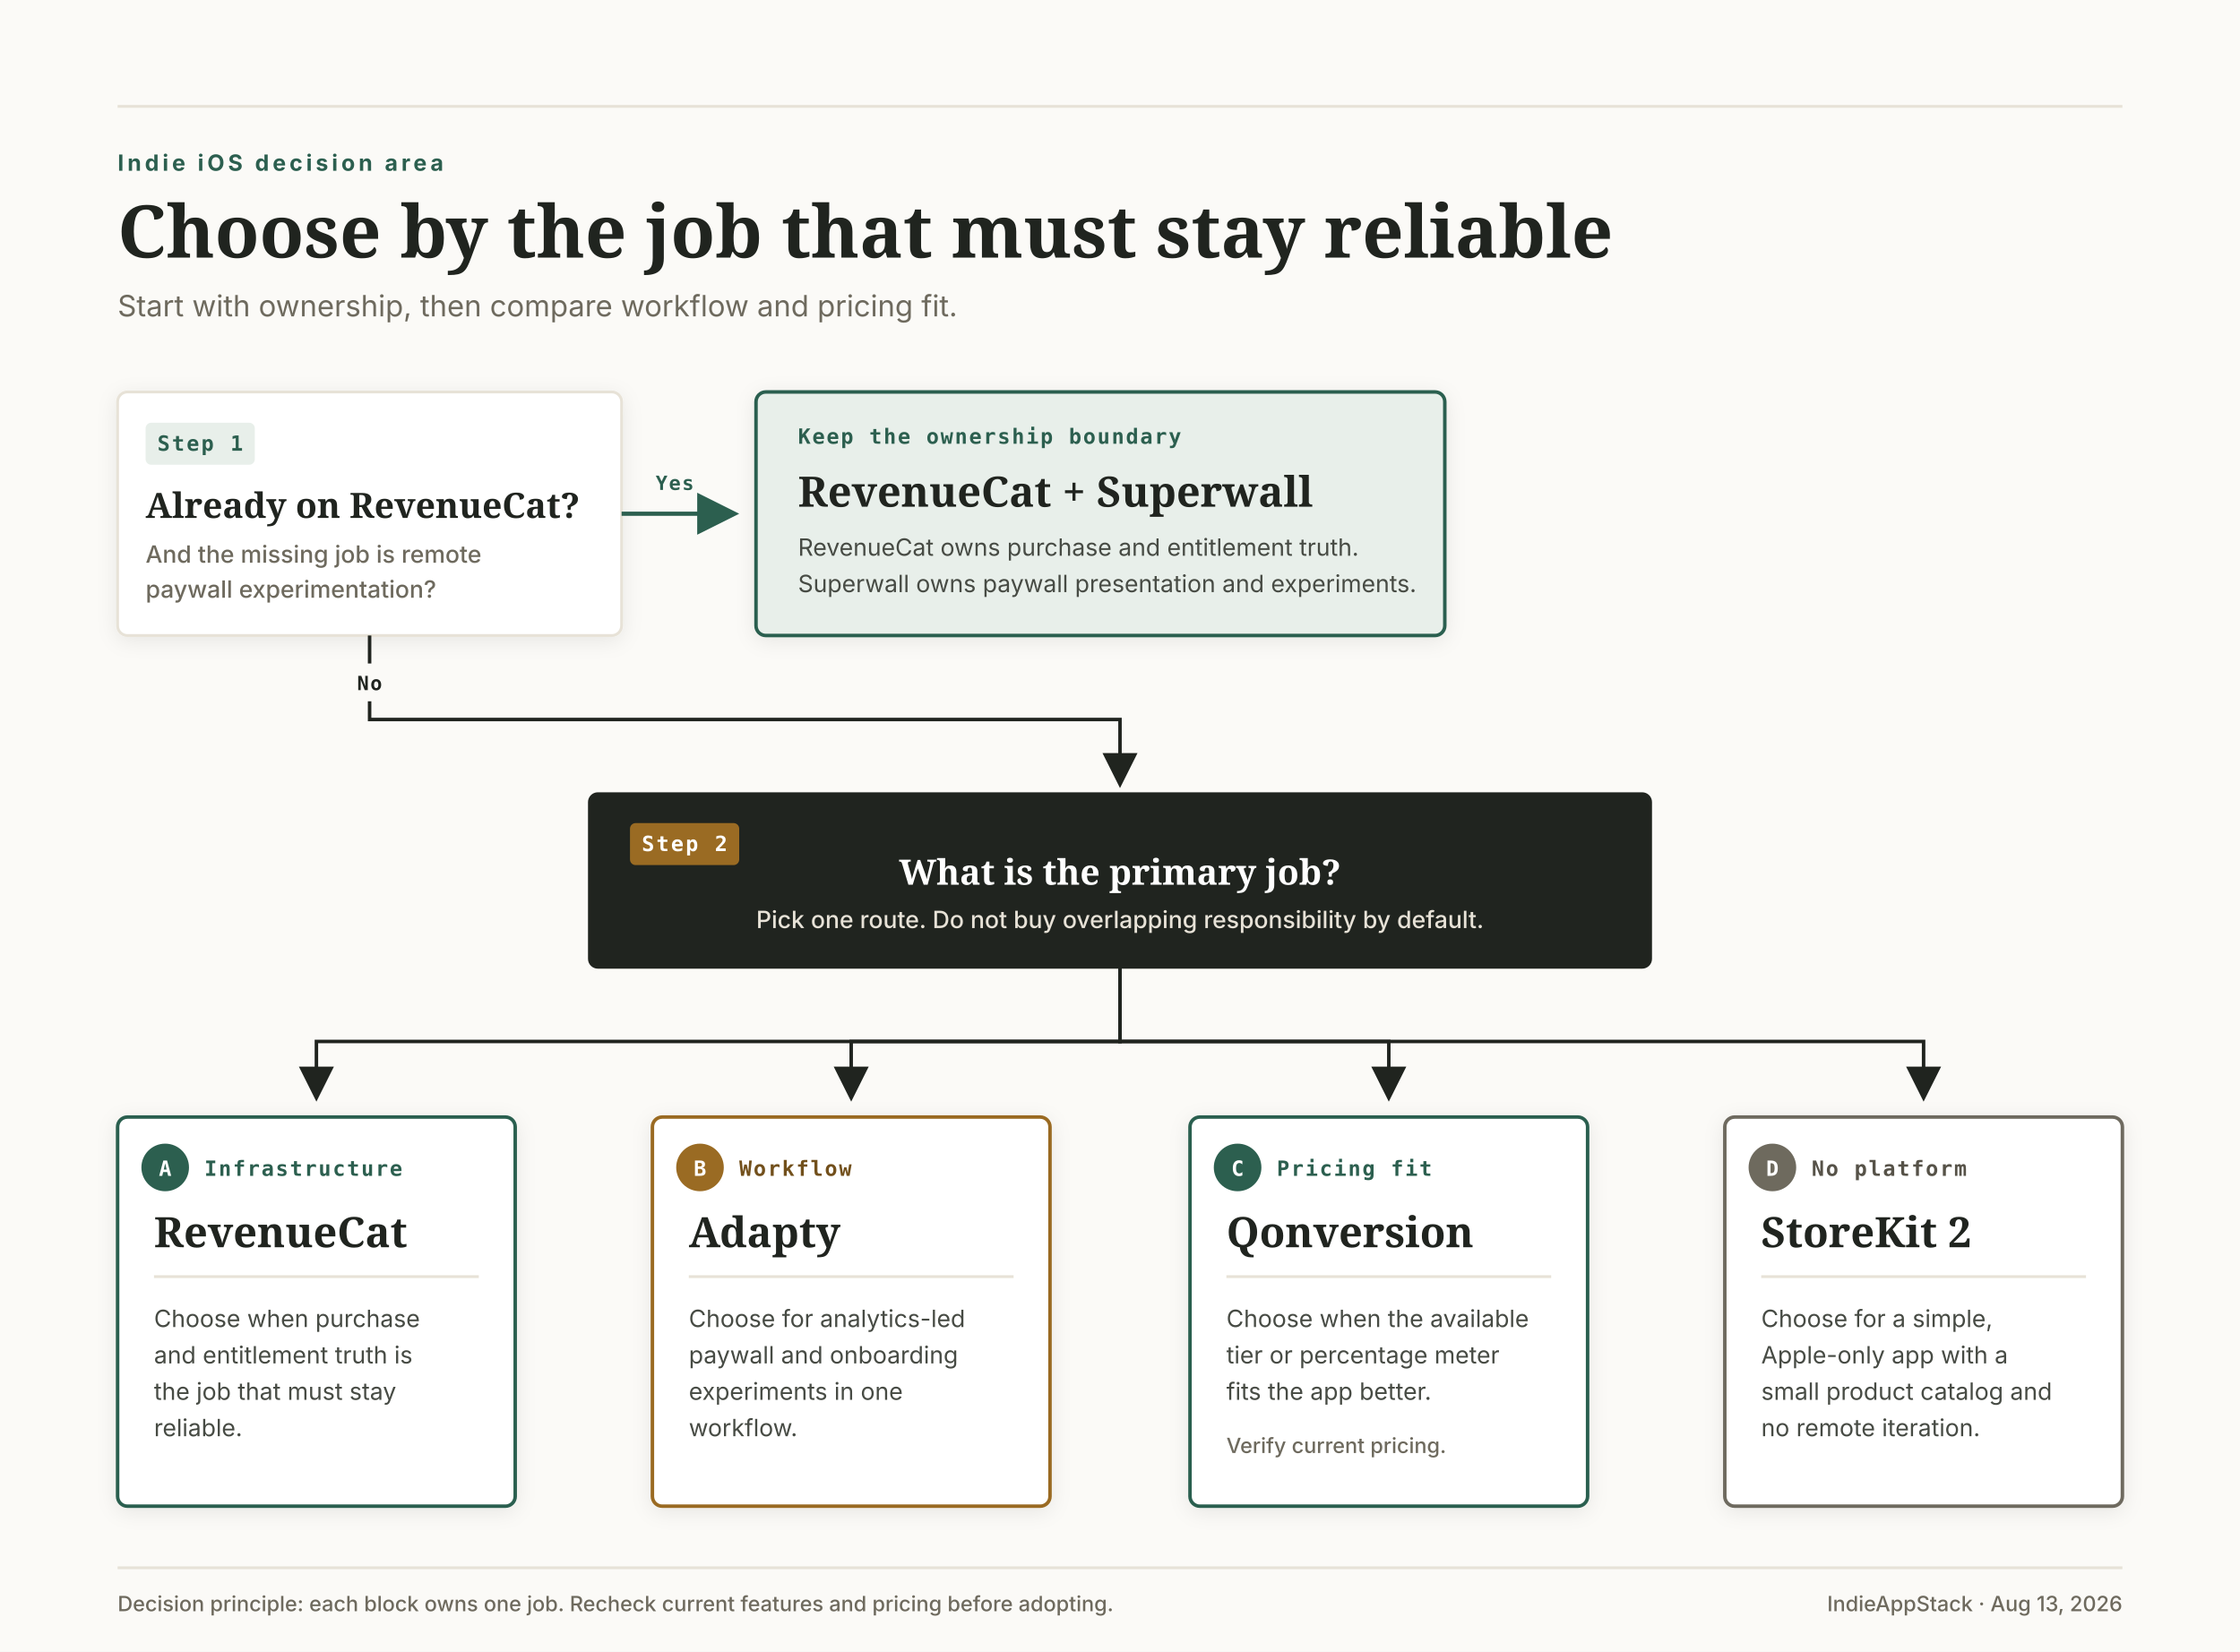
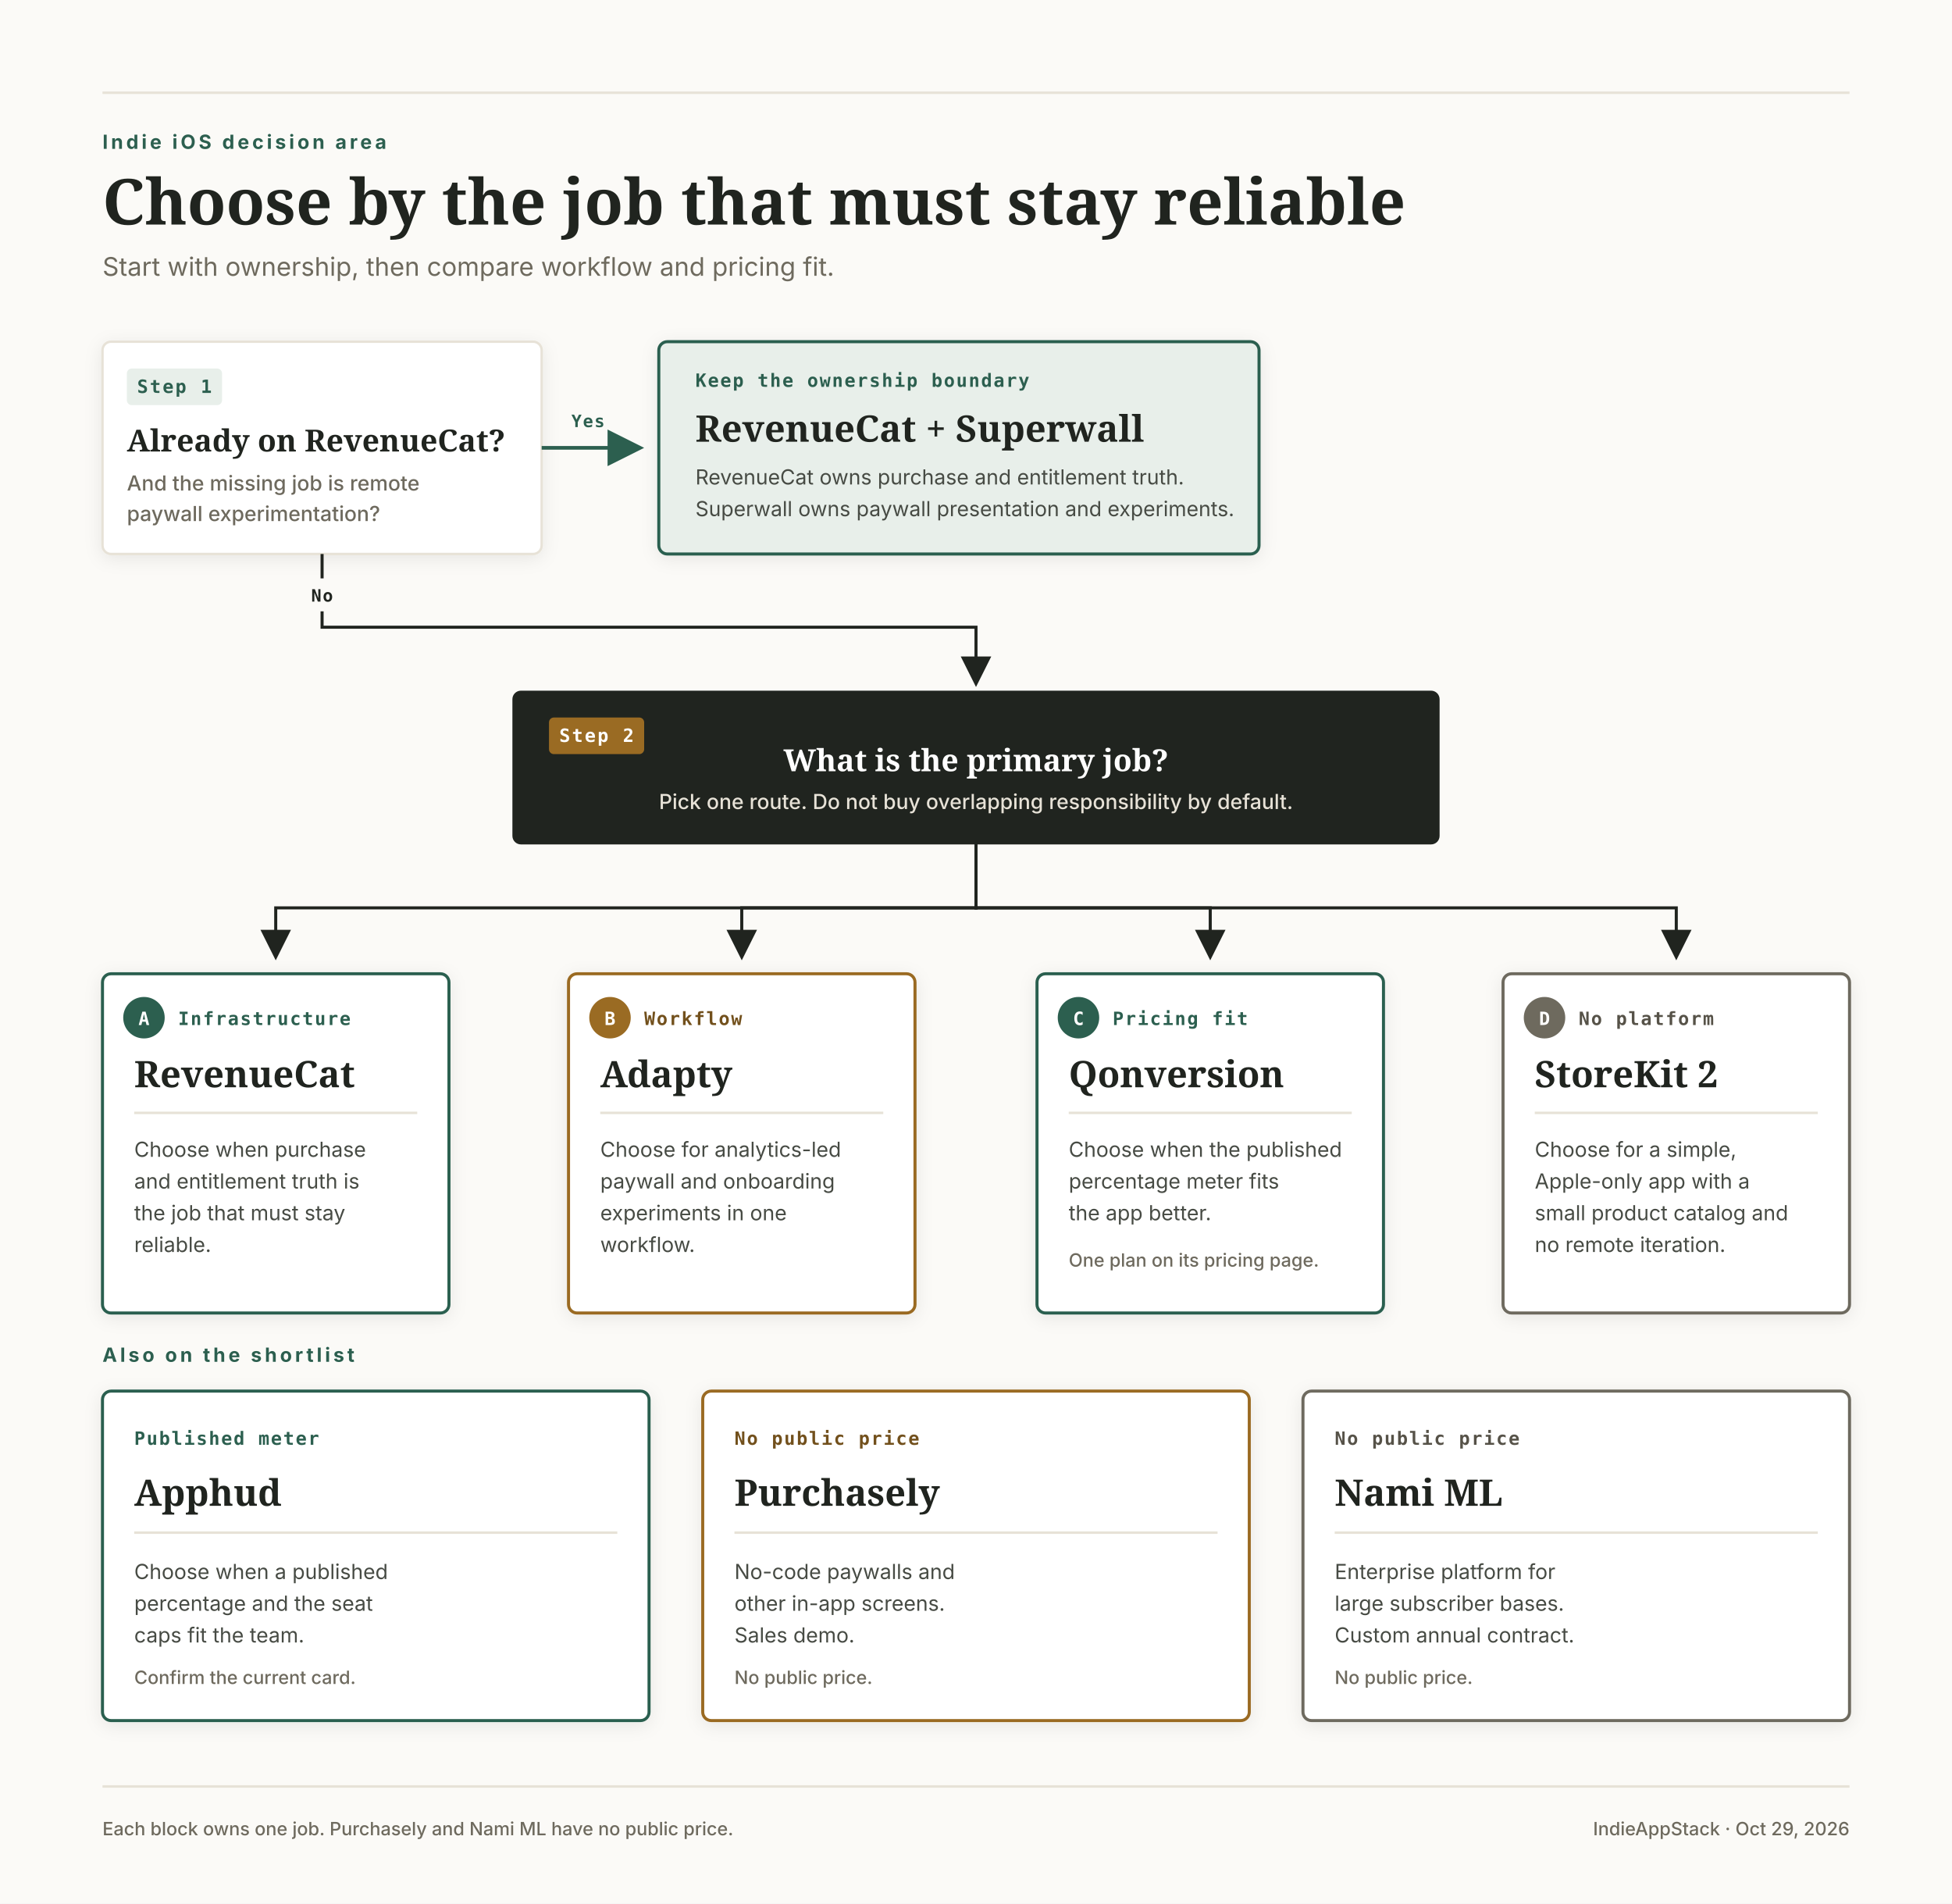
- <svg xmlns="http://www.w3.org/2000/svg" width="1600" height="1180" viewBox="0 0 1600 1180" role="img" aria-labelledby="title desc">
+ <svg xmlns="http://www.w3.org/2000/svg" width="1600" height="1560" viewBox="0 0 1600 1560" role="img" aria-labelledby="title desc">
  <defs>
    <marker id="arrow-pine" viewBox="0 0 10 10" refX="8" refY="5" markerWidth="10" markerHeight="10" orient="auto-start-reverse">
      <path d="M 0 0 L 10 5 L 0 10 z" fill="#2c5f4f" />
    </marker>
    <marker id="arrow-ink" viewBox="0 0 10 10" refX="8" refY="5" markerWidth="10" markerHeight="10" orient="auto-start-reverse">
      <path d="M 0 0 L 10 5 L 0 10 z" fill="#20241f" />
    </marker>
    <filter id="card-shadow" x="-10%" y="-10%" width="120%" height="130%">
      <feDropShadow dx="0" dy="3" stdDeviation="7" flood-color="#20241f" flood-opacity="0.08" />
    </filter>
    <style>
      .eyebrow { font: 700 16px Inter, -apple-system, BlinkMacSystemFont, "Segoe UI", sans-serif; letter-spacing: 2.5px; text-transform: uppercase; fill: #2c5f4f; }
      .title { font: 600 52px "Source Serif 4", Georgia, serif; fill: #20241f; }
      .dek { font: 400 21px Inter, -apple-system, BlinkMacSystemFont, "Segoe UI", sans-serif; fill: #6e6a5e; }
      .step { font: 700 15px ui-monospace, SFMono-Regular, Menlo, Monaco, Consolas, monospace; letter-spacing: 1.4px; text-transform: uppercase; }
      .question { font: 600 25px "Source Serif 4", Georgia, serif; fill: #20241f; }
      .prompt { font: 500 17px Inter, -apple-system, BlinkMacSystemFont, "Segoe UI", sans-serif; fill: #6e6a5e; }
      .question-inverse { font: 600 25px "Source Serif 4", Georgia, serif; fill: #ffffff; }
      .prompt-inverse { font: 500 17px Inter, -apple-system, BlinkMacSystemFont, "Segoe UI", sans-serif; fill: #e7e2d7; }
      .route { font: 700 15px ui-monospace, SFMono-Regular, Menlo, Monaco, Consolas, monospace; letter-spacing: 1.15px; text-transform: uppercase; }
      .product { font: 600 30px "Source Serif 4", Georgia, serif; fill: #20241f; }
      .body { font: 400 17px Inter, -apple-system, BlinkMacSystemFont, "Segoe UI", sans-serif; fill: #474b44; }
      .note { font: 500 15px Inter, -apple-system, BlinkMacSystemFont, "Segoe UI", sans-serif; fill: #6e6a5e; }
      .branch { font: 700 14px ui-monospace, SFMono-Regular, Menlo, Monaco, Consolas, monospace; letter-spacing: 1px; text-transform: uppercase; }
    </style>
  </defs>
-   <rect width="1600" height="1180" fill="#fbfaf7" />
+   <rect width="1600" height="1560" fill="#fbfaf7" />
  <path d="M84 76 H1516" stroke="#e7e2d7" stroke-width="2" />
  <text x="84" y="122" class="eyebrow">Indie iOS decision area</text>
  <text x="84" y="184" class="title">Choose by the job that must stay reliable</text>
  <text x="84" y="226" class="dek">Start with ownership, then compare workflow and pricing fit.</text>
  <g aria-label="Step 1: check for the RevenueCat plus Superwall integration path">
    <rect x="84" y="280" width="360" height="174" rx="7" fill="#ffffff" stroke="#e7e2d7" stroke-width="2" filter="url(#card-shadow)" />
    <rect x="104" y="302" width="78" height="30" rx="4" fill="#e8efea" />
    <text x="143" y="322" text-anchor="middle" class="step" fill="#2c5f4f">Step 1</text>
    <text x="104" y="370" class="question">Already on RevenueCat?</text>
    <text x="104" y="402" class="prompt">And the missing job is remote</text>
    <text x="104" y="427" class="prompt">paywall experimentation?</text>
    <path d="M444 367 H522" stroke="#2c5f4f" stroke-width="3" fill="none" marker-end="url(#arrow-pine)" />
    <text x="482" y="350" text-anchor="middle" class="branch" fill="#2c5f4f">Yes</text>
    <rect x="540" y="280" width="492" height="174" rx="7" fill="#e8efea" stroke="#2c5f4f" stroke-width="2.5" filter="url(#card-shadow)" />
    <text x="570" y="317" class="route" fill="#2c5f4f">Keep the ownership boundary</text>
    <text x="570" y="362" class="product">RevenueCat + Superwall</text>
    <text x="570" y="397" class="body">RevenueCat owns purchase and entitlement truth.</text>
    <text x="570" y="423" class="body">Superwall owns paywall presentation and experiments.</text>
    <path d="M264 454 V514 H800 V558" stroke="#20241f" stroke-width="2.5" fill="none" marker-end="url(#arrow-ink)" />
    <rect x="235" y="474" width="58" height="27" rx="4" fill="#fbfaf7" />
    <text x="264" y="493" text-anchor="middle" class="branch" fill="#20241f">No</text>
  </g>
  <g aria-label="Step 2: choose the primary subscription job">
    <rect x="420" y="566" width="760" height="126" rx="7" fill="#20241f" />
    <rect x="450" y="588" width="78" height="30" rx="4" fill="#9a6b23" />
    <text x="489" y="608" text-anchor="middle" class="step" fill="#ffffff">Step 2</text>
    <text x="800" y="632" text-anchor="middle" class="question-inverse">What is the primary job?</text>
    <text x="800" y="663" text-anchor="middle" class="prompt-inverse">Pick one route. Do not buy overlapping responsibility by default.</text>
    <path d="M800 692 V744 H226 V782" stroke="#20241f" stroke-width="2.5" fill="none" marker-end="url(#arrow-ink)" />
    <path d="M800 692 V744 H608 V782" stroke="#20241f" stroke-width="2.5" fill="none" marker-end="url(#arrow-ink)" />
    <path d="M800 692 V744 H992 V782" stroke="#20241f" stroke-width="2.5" fill="none" marker-end="url(#arrow-ink)" />
    <path d="M800 692 V744 H1374 V782" stroke="#20241f" stroke-width="2.5" fill="none" marker-end="url(#arrow-ink)" />
  </g>
  <g aria-label="RevenueCat route">
    <rect x="84" y="798" width="284" height="278" rx="7" fill="#ffffff" stroke="#2c5f4f" stroke-width="2.5" filter="url(#card-shadow)" />
    <circle cx="118" cy="834" r="17" fill="#2c5f4f" />
    <text x="118" y="840" text-anchor="middle" class="step" fill="#ffffff">A</text>
    <text x="146" y="840" class="route" fill="#2c5f4f">Infrastructure</text>
    <text x="110" y="891" class="product">RevenueCat</text>
    <path d="M110 912 H342" stroke="#e7e2d7" stroke-width="2" />
    <text x="110" y="948" class="body">Choose when purchase</text>
    <text x="110" y="974" class="body">and entitlement truth is</text>
    <text x="110" y="1000" class="body">the job that must stay</text>
    <text x="110" y="1026" class="body">reliable.</text>
  </g>
  <g aria-label="Adapty route">
    <rect x="466" y="798" width="284" height="278" rx="7" fill="#ffffff" stroke="#9a6b23" stroke-width="2.5" filter="url(#card-shadow)" />
    <circle cx="500" cy="834" r="17" fill="#9a6b23" />
    <text x="500" y="840" text-anchor="middle" class="step" fill="#ffffff">B</text>
    <text x="528" y="840" class="route" fill="#72501c">Workflow</text>
    <text x="492" y="891" class="product">Adapty</text>
    <path d="M492 912 H724" stroke="#e7e2d7" stroke-width="2" />
    <text x="492" y="948" class="body">Choose for analytics-led</text>
    <text x="492" y="974" class="body">paywall and onboarding</text>
    <text x="492" y="1000" class="body">experiments in one</text>
    <text x="492" y="1026" class="body">workflow.</text>
  </g>
  <g aria-label="Qonversion route">
    <rect x="850" y="798" width="284" height="278" rx="7" fill="#ffffff" stroke="#2c5f4f" stroke-width="2.5" filter="url(#card-shadow)" />
    <circle cx="884" cy="834" r="17" fill="#2c5f4f" />
    <text x="884" y="840" text-anchor="middle" class="step" fill="#ffffff">C</text>
    <text x="912" y="840" class="route" fill="#2c5f4f">Pricing fit</text>
    <text x="876" y="891" class="product">Qonversion</text>
    <path d="M876 912 H1108" stroke="#e7e2d7" stroke-width="2" />
-     <text x="876" y="948" class="body">Choose when the available</text>
-     <text x="876" y="974" class="body">tier or percentage meter</text>
-     <text x="876" y="1000" class="body">fits the app better.</text>
-     <text x="876" y="1038" class="note">Verify current pricing.</text>
+     <text x="876" y="948" class="body">Choose when the published</text>
+     <text x="876" y="974" class="body">percentage meter fits</text>
+     <text x="876" y="1000" class="body">the app better.</text>
+     <text x="876" y="1038" class="note">One plan on its pricing page.</text>
  </g>
  <g aria-label="StoreKit 2 route">
    <rect x="1232" y="798" width="284" height="278" rx="7" fill="#ffffff" stroke="#6e6a5e" stroke-width="2.5" filter="url(#card-shadow)" />
    <circle cx="1266" cy="834" r="17" fill="#6e6a5e" />
    <text x="1266" y="840" text-anchor="middle" class="step" fill="#ffffff">D</text>
    <text x="1294" y="840" class="route" fill="#565248">No platform</text>
    <text x="1258" y="891" class="product">StoreKit 2</text>
    <path d="M1258 912 H1490" stroke="#e7e2d7" stroke-width="2" />
    <text x="1258" y="948" class="body">Choose for a simple,</text>
    <text x="1258" y="974" class="body">Apple-only app with a</text>
    <text x="1258" y="1000" class="body">small product catalog and</text>
    <text x="1258" y="1026" class="body">no remote iteration.</text>
  </g>
-   <path d="M84 1120 H1516" stroke="#e7e2d7" stroke-width="2" />
-   <text x="84" y="1151" class="note">Decision principle: each block owns one job. Recheck current features and pricing before adopting.</text>
-   <text x="1516" y="1151" text-anchor="end" class="note">IndieAppStack · Aug 13, 2026</text>
+   <text x="84" y="1116" class="eyebrow">Also on the shortlist</text>
+   <g aria-label="Apphud route">
+     <rect x="84" y="1140" width="448" height="270" rx="7" fill="#ffffff" stroke="#2c5f4f" stroke-width="2.5" filter="url(#card-shadow)" />
+     <text x="110" y="1184" class="route" fill="#2c5f4f">Published meter</text>
+     <text x="110" y="1234" class="product">Apphud</text>
+     <path d="M110 1256 H506" stroke="#e7e2d7" stroke-width="2" />
+     <text x="110" y="1294" class="body">Choose when a published</text>
+     <text x="110" y="1320" class="body">percentage and the seat</text>
+     <text x="110" y="1346" class="body">caps fit the team.</text>
+     <text x="110" y="1380" class="note">Confirm the current card.</text>
+   </g>
+   <g aria-label="Purchasely route">
+     <rect x="576" y="1140" width="448" height="270" rx="7" fill="#ffffff" stroke="#9a6b23" stroke-width="2.5" filter="url(#card-shadow)" />
+     <text x="602" y="1184" class="route" fill="#72501c">No public price</text>
+     <text x="602" y="1234" class="product">Purchasely</text>
+     <path d="M602 1256 H998" stroke="#e7e2d7" stroke-width="2" />
+     <text x="602" y="1294" class="body">No-code paywalls and</text>
+     <text x="602" y="1320" class="body">other in-app screens.</text>
+     <text x="602" y="1346" class="body">Sales demo.</text>
+     <text x="602" y="1380" class="note">No public price.</text>
+   </g>
+   <g aria-label="Nami ML route">
+     <rect x="1068" y="1140" width="448" height="270" rx="7" fill="#ffffff" stroke="#6e6a5e" stroke-width="2.5" filter="url(#card-shadow)" />
+     <text x="1094" y="1184" class="route" fill="#565248">No public price</text>
+     <text x="1094" y="1234" class="product">Nami ML</text>
+     <path d="M1094 1256 H1490" stroke="#e7e2d7" stroke-width="2" />
+     <text x="1094" y="1294" class="body">Enterprise platform for</text>
+     <text x="1094" y="1320" class="body">large subscriber bases.</text>
+     <text x="1094" y="1346" class="body">Custom annual contract.</text>
+     <text x="1094" y="1380" class="note">No public price.</text>
+   </g>
+   <path d="M84 1464 H1516" stroke="#e7e2d7" stroke-width="2" />
+   <text x="84" y="1504" class="note">Each block owns one job. Purchasely and Nami ML have no public price.</text>
+   <text x="1516" y="1504" text-anchor="end" class="note">IndieAppStack · Oct 29, 2026</text>
</svg>
